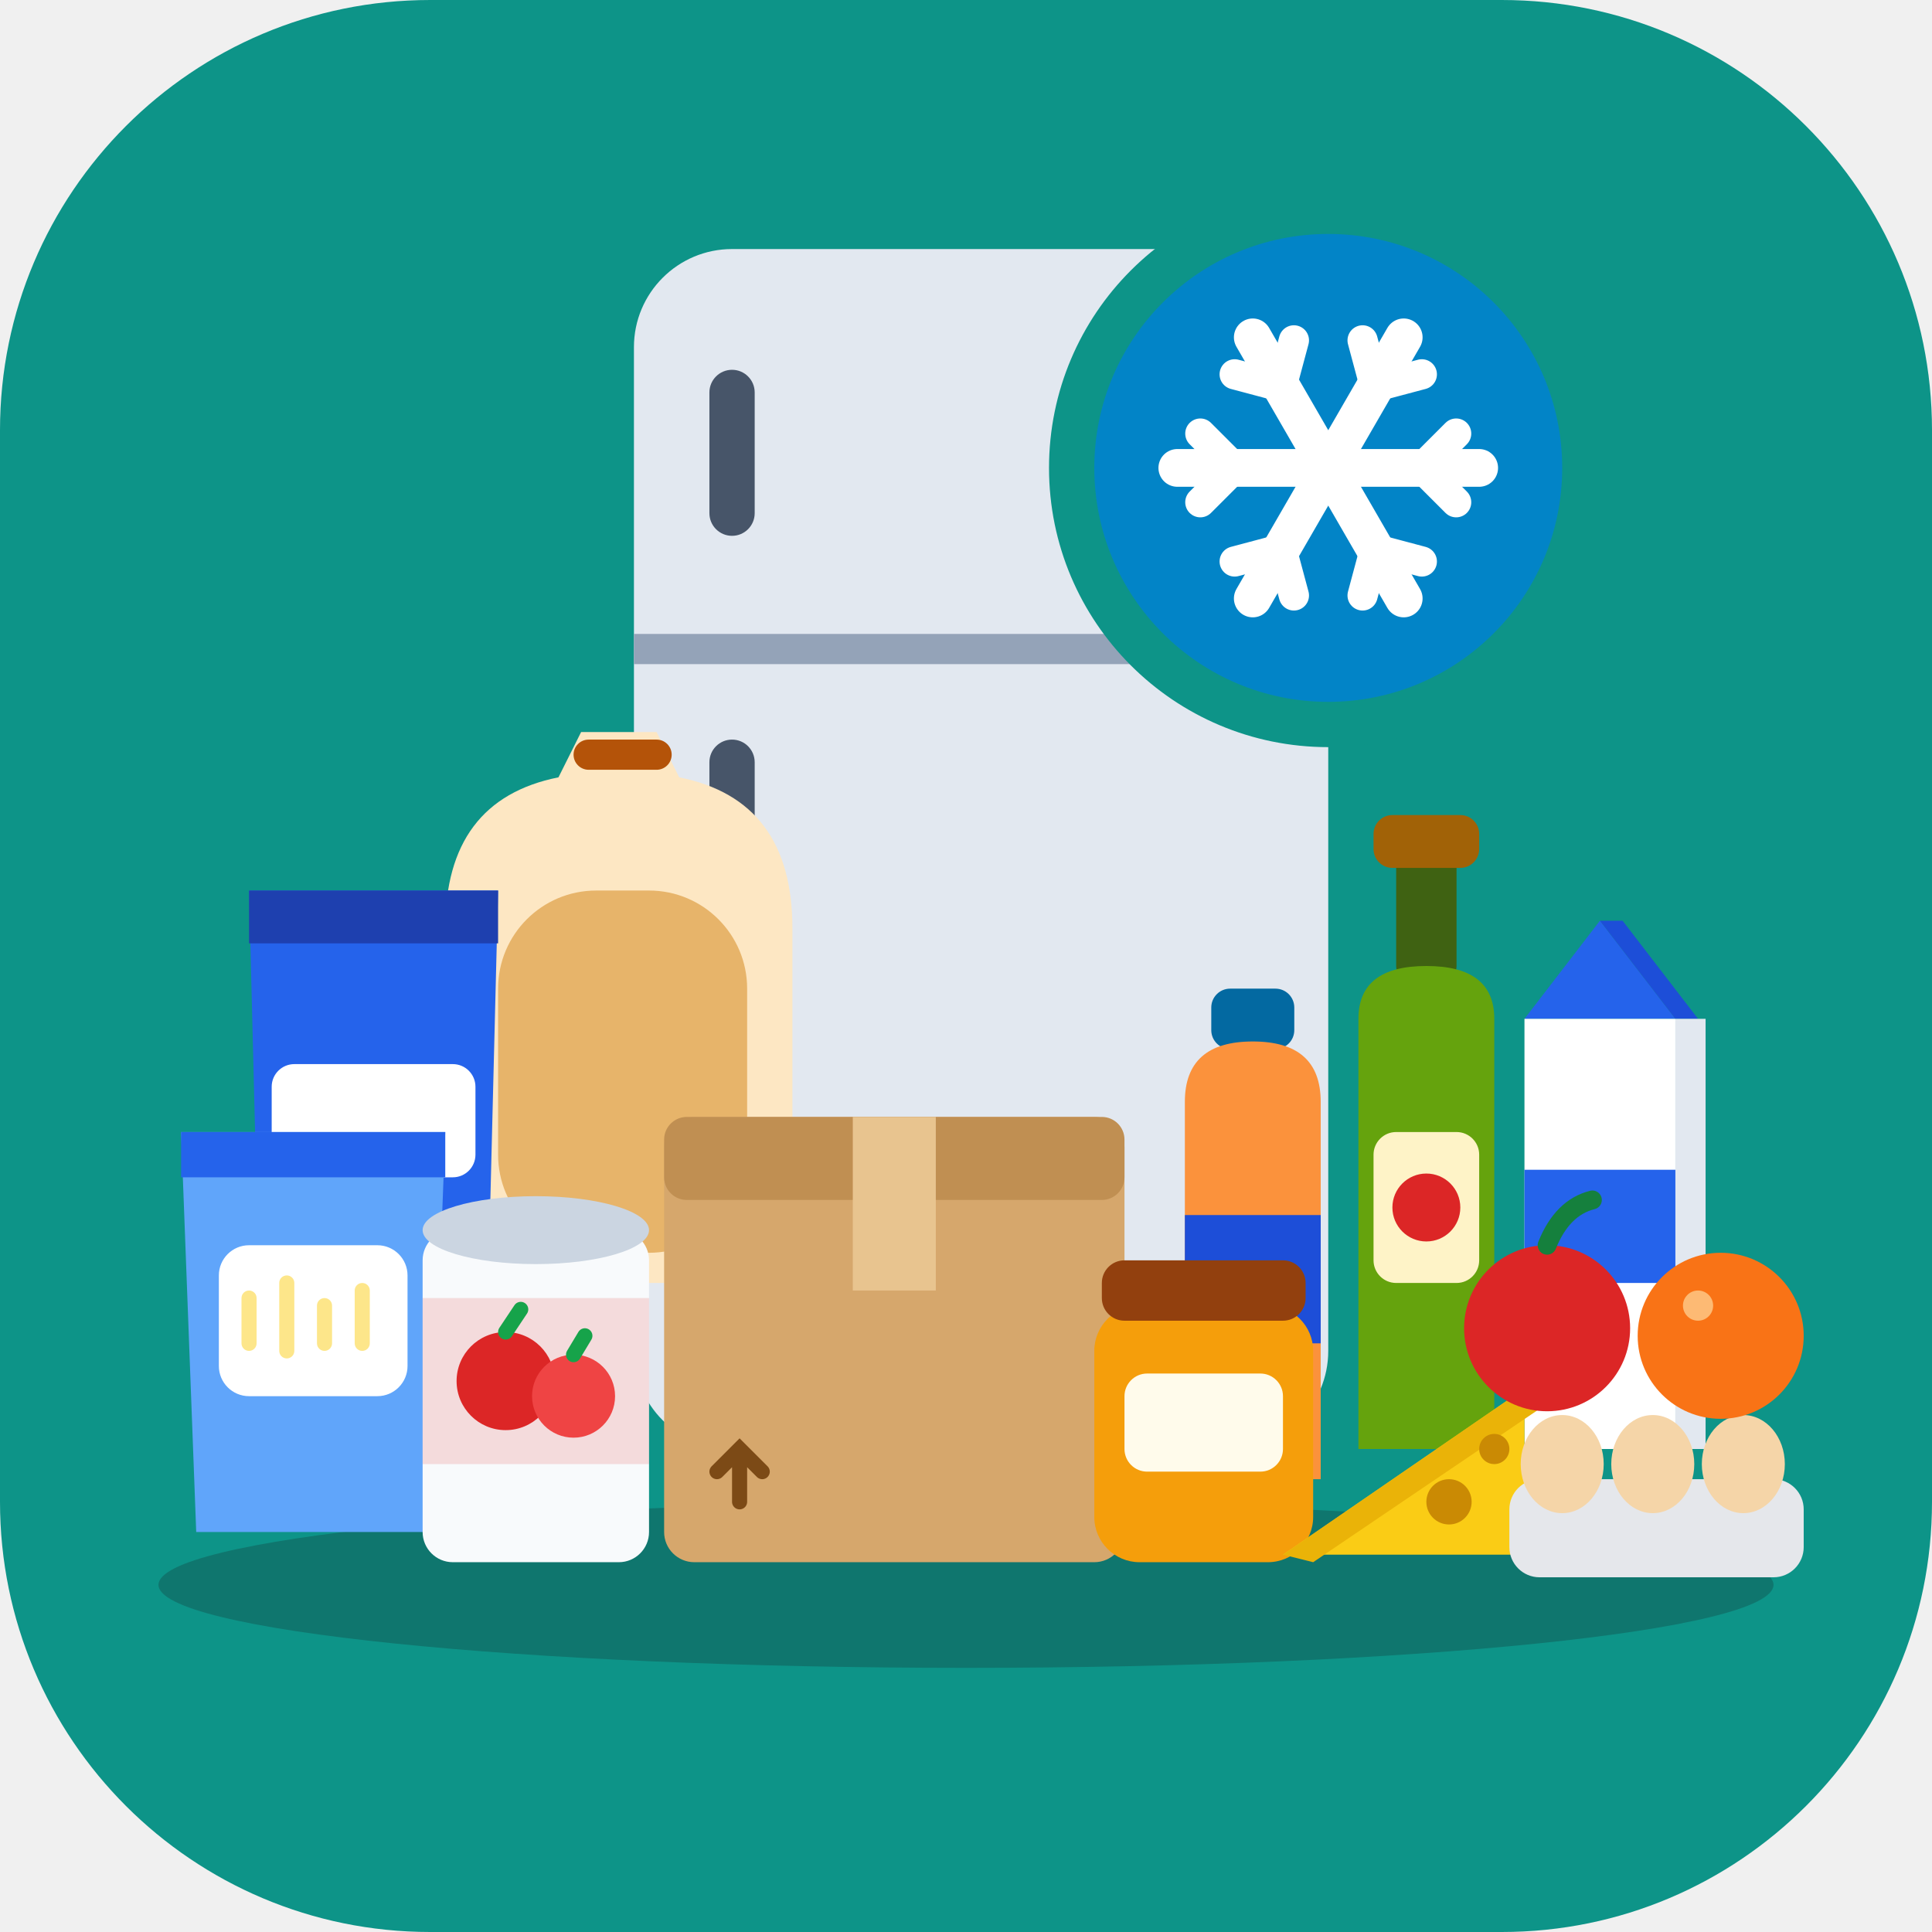
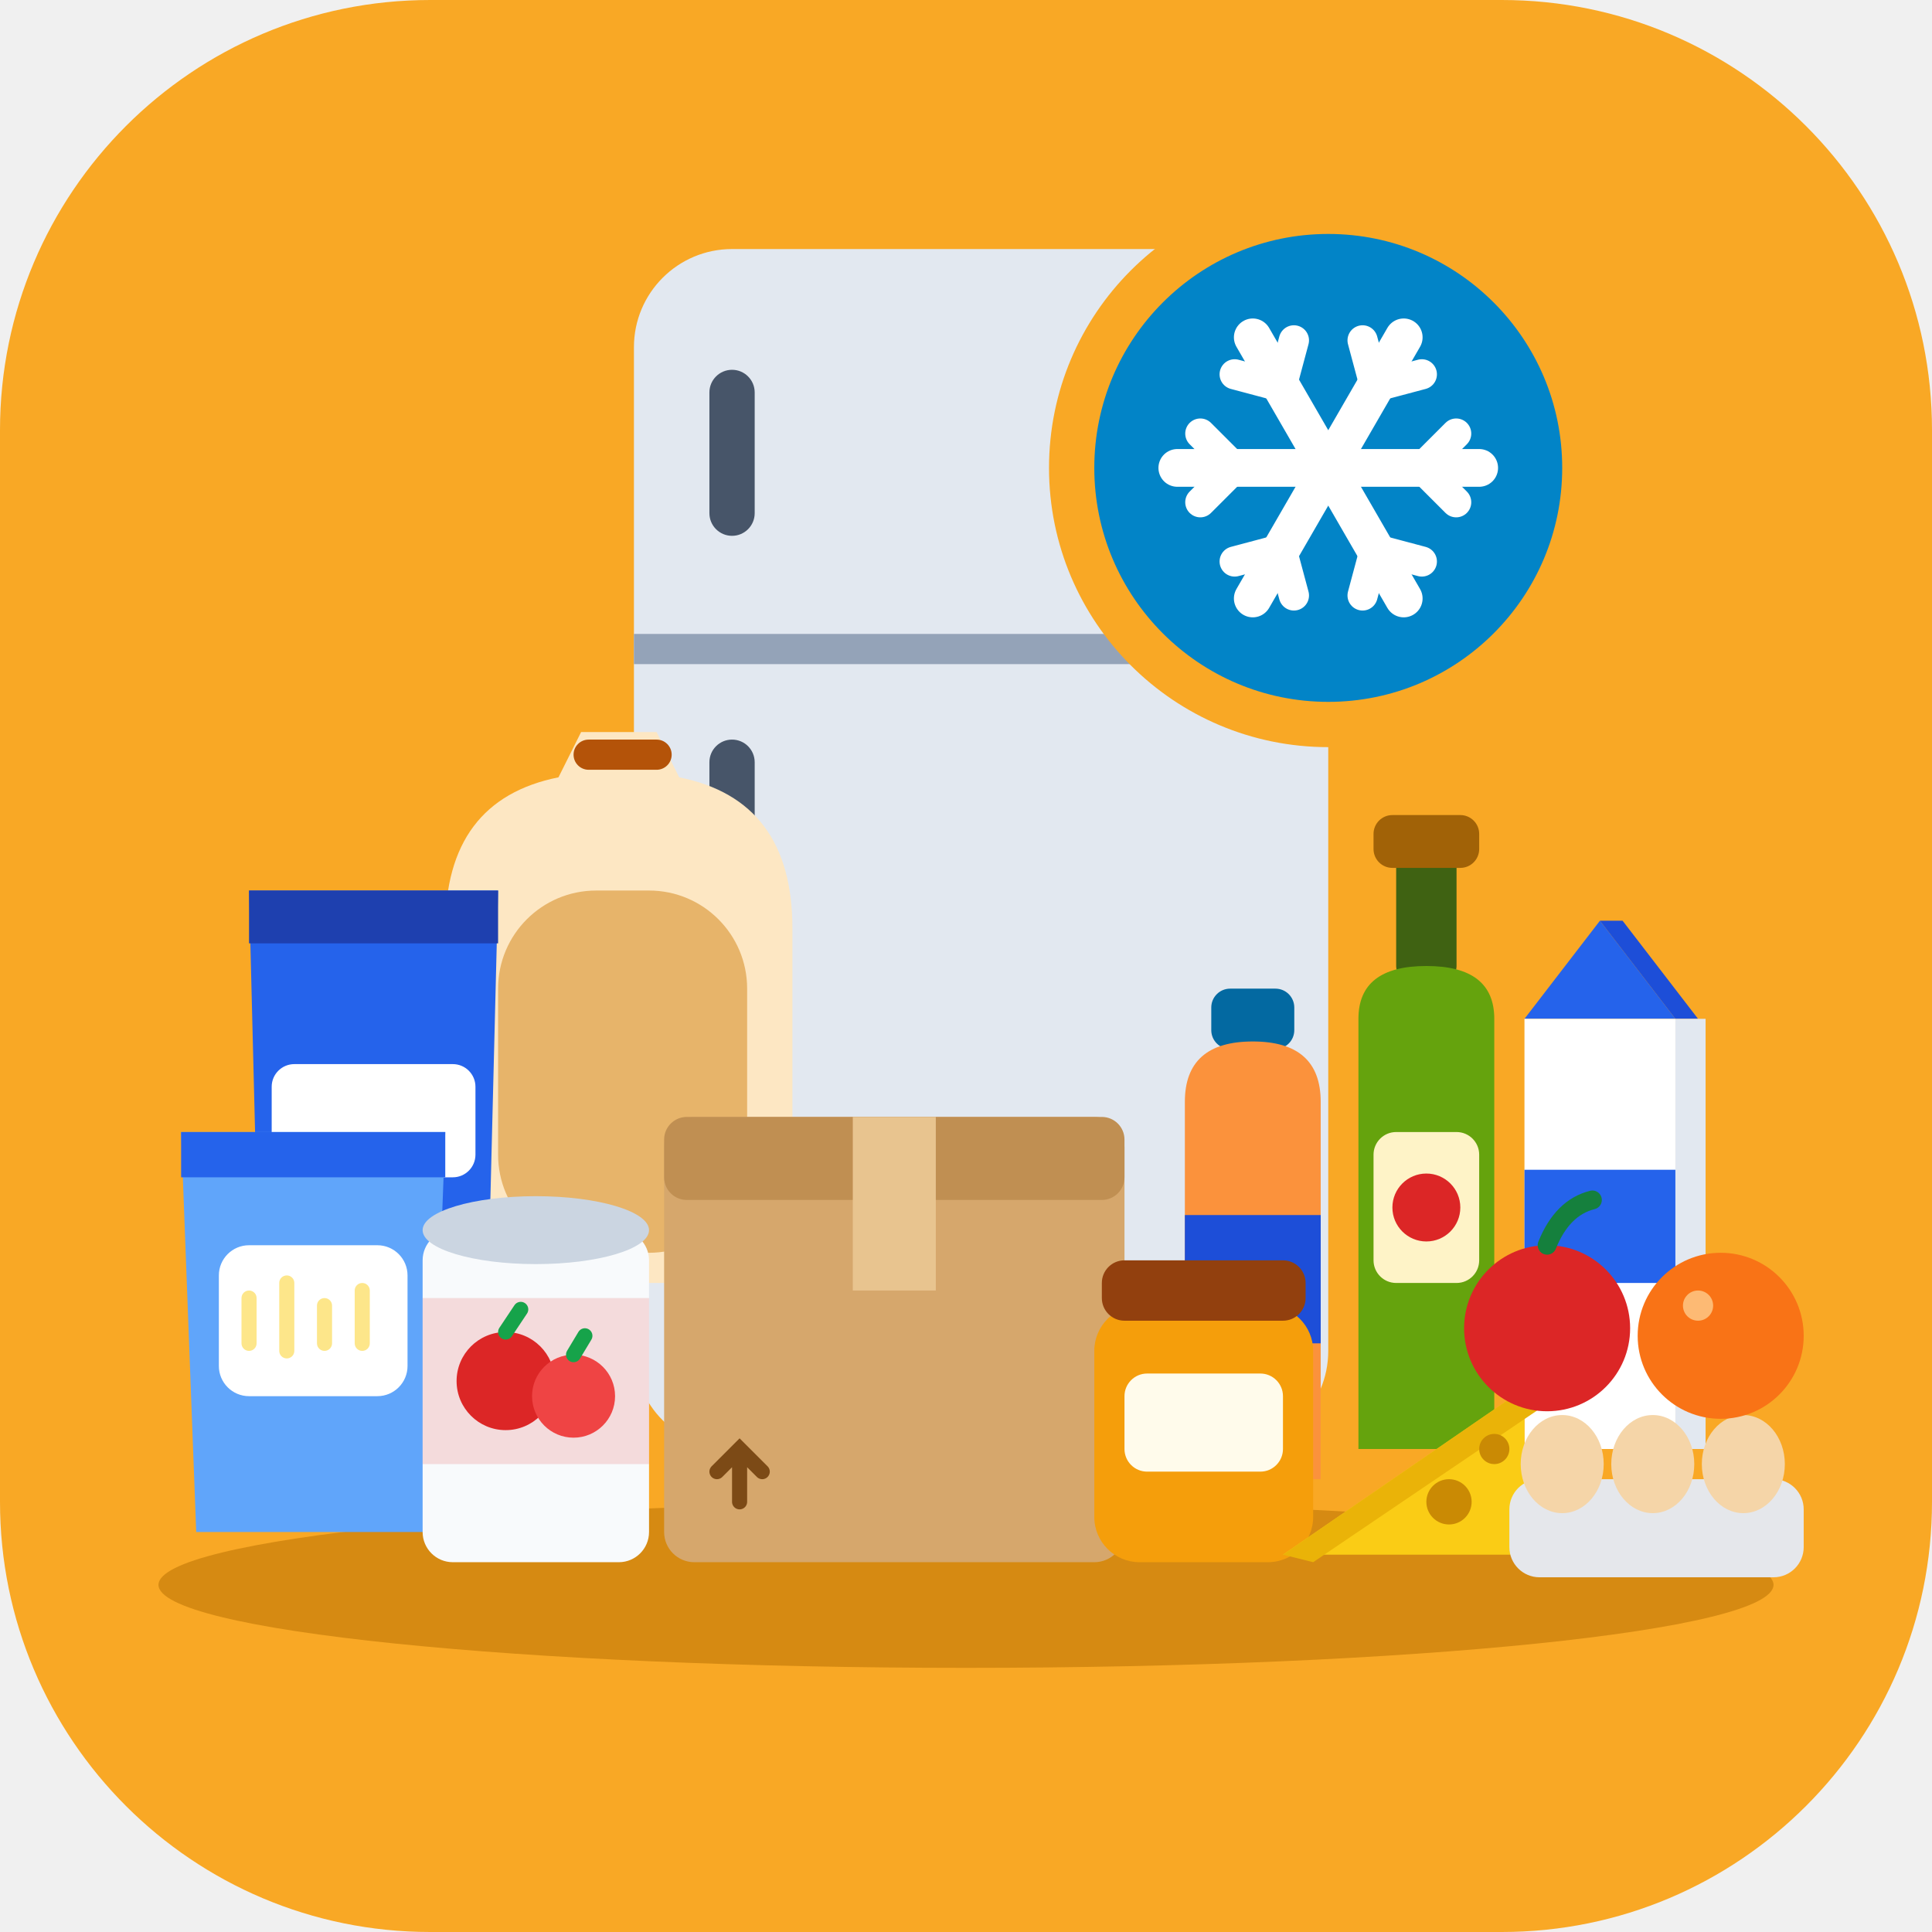
<svg xmlns="http://www.w3.org/2000/svg" viewBox="0 0 512 512" width="512" height="512">
-   <rect width="512" height="512" rx="114" fill="#0d9488" />
-   <ellipse cx="256" cy="420" rx="214" ry="22" fill="#0f766e" />
+   <rect width="512" height="512" rx="114" fill="#f9a825" />
+   <ellipse cx="256" cy="420" rx="214" ry="22" fill="#d68a12" />
  <rect x="168" y="66" width="184" height="318" rx="26" fill="#e2e8f0" />
  <rect x="168" y="168" width="184" height="8" fill="#94a3b8" />
  <rect x="188" y="98" width="12" height="44" rx="6" fill="#475569" />
  <rect x="188" y="196" width="12" height="70" rx="6" fill="#475569" />
-   <circle cx="352" cy="124" r="68" fill="#0284c7" stroke="#0d9488" stroke-width="12" />
+   <circle cx="352" cy="124" r="68" fill="#0284c7" stroke="#f9a825" stroke-width="12" />
  <line x1="312.0" y1="124.0" x2="392.0" y2="124.0" stroke="#ffffff" stroke-width="10" stroke-linecap="round" />
  <line x1="332.0" y1="89.4" x2="372.0" y2="158.6" stroke="#ffffff" stroke-width="10" stroke-linecap="round" />
  <line x1="372.0" y1="89.4" x2="332.0" y2="158.6" stroke="#ffffff" stroke-width="10" stroke-linecap="round" />
  <line x1="376.8" y1="124.0" x2="385.9" y2="114.9" stroke="#ffffff" stroke-width="8.0" stroke-linecap="round" />
  <line x1="376.8" y1="124.0" x2="385.9" y2="133.1" stroke="#ffffff" stroke-width="8.0" stroke-linecap="round" />
  <line x1="364.4" y1="145.5" x2="376.8" y2="148.8" stroke="#ffffff" stroke-width="8.0" stroke-linecap="round" />
  <line x1="364.4" y1="145.5" x2="361.1" y2="157.8" stroke="#ffffff" stroke-width="8.0" stroke-linecap="round" />
  <line x1="339.6" y1="145.5" x2="342.9" y2="157.8" stroke="#ffffff" stroke-width="8.0" stroke-linecap="round" />
  <line x1="339.6" y1="145.5" x2="327.2" y2="148.8" stroke="#ffffff" stroke-width="8.0" stroke-linecap="round" />
  <line x1="327.2" y1="124.0" x2="318.1" y2="133.1" stroke="#ffffff" stroke-width="8.0" stroke-linecap="round" />
  <line x1="327.2" y1="124.0" x2="318.1" y2="114.9" stroke="#ffffff" stroke-width="8.0" stroke-linecap="round" />
  <line x1="339.6" y1="102.5" x2="327.2" y2="99.2" stroke="#ffffff" stroke-width="8.0" stroke-linecap="round" />
  <line x1="339.6" y1="102.5" x2="342.9" y2="90.2" stroke="#ffffff" stroke-width="8.0" stroke-linecap="round" />
  <line x1="364.4" y1="102.5" x2="361.1" y2="90.2" stroke="#ffffff" stroke-width="8.0" stroke-linecap="round" />
  <line x1="364.4" y1="102.5" x2="376.8" y2="99.2" stroke="#ffffff" stroke-width="8.0" stroke-linecap="round" />
  <path d="M118 340 V246 q0 -34 30 -40 l6 -12 h20 l6 12 q30 6 30 40 V340 Z" fill="#fde7c3" />
  <rect x="132" y="236" width="66" height="96" rx="26" fill="#e7b46a" />
  <rect x="152" y="196" width="26" height="8" rx="4" fill="#b45309" />
  <rect x="370" y="226" width="16" height="34" rx="4" fill="#3f6212" />
  <rect x="364" y="216" width="28" height="14" rx="5" fill="#a16207" />
  <path d="M360 270 q0 -14 18 -14 q18 0 18 14 V384 H360 Z" fill="#65a30d" />
  <rect x="364" y="300" width="28" height="40" rx="6" fill="#fef3c7" />
  <circle cx="378" cy="320" r="9" fill="#dc2626" />
  <rect x="321" y="262" width="22" height="16" rx="5" fill="#0369a1" />
  <path d="M314 292 q0 -16 18 -16 q18 0 18 16 V392 H314 Z" fill="#fb923c" />
  <rect x="314" y="322" width="36" height="34" fill="#1d4ed8" />
  <path d="M404 270 l20 -26 l20 26 Z" fill="#2563eb" />
  <rect x="404" y="270" width="40" height="114" fill="#ffffff" />
  <rect x="404" y="310" width="40" height="30" fill="#2563eb" />
  <path d="M424 244 l20 26 h6 l-20 -26 Z" fill="#1d4ed8" />
  <rect x="444" y="270" width="8" height="114" fill="#e2e8f0" />
  <path d="M66 236 h66 l-4 160 h-58 Z" fill="#2563eb" />
  <rect x="66" y="236" width="66" height="14" fill="#1e40af" />
  <rect x="72" y="282" width="54" height="30" rx="6" fill="#ffffff" />
  <path d="M48 300 h70 l-4 106 h-62 Z" fill="#60a5fa" />
  <rect x="48" y="300" width="70" height="12" fill="#2563eb" />
  <rect x="58" y="330" width="50" height="40" rx="8" fill="#ffffff" />
  <g fill="#fde68a">
    <rect x="64" y="342" width="4" height="16" rx="2" />
    <rect x="74" y="338" width="4" height="22" rx="2" />
    <rect x="84" y="344" width="4" height="14" rx="2" />
    <rect x="94" y="340" width="4" height="18" rx="2" />
  </g>
  <rect x="112" y="326" width="60" height="88" rx="8" fill="#f8fafc" />
  <ellipse cx="142" cy="326" rx="30" ry="9" fill="#cbd5e1" />
  <rect x="112" y="344" width="60" height="44" fill="#dc2626" opacity="0.15" />
  <circle cx="134" cy="366" r="13" fill="#dc2626" />
  <circle cx="152" cy="370" r="11" fill="#ef4444" />
  <path d="M134 353 l4 -6 M152 359 l3 -5" stroke="#16a34a" stroke-width="4" stroke-linecap="round" />
  <rect x="176" y="296" width="122" height="118" rx="8" fill="#d6a76c" />
  <rect x="176" y="296" width="122" height="22" rx="6" fill="#c08f52" />
  <rect x="226" y="296" width="22" height="46" fill="#e8c48f" />
  <path d="M196 384 v14 M190 390 l6 -6 l6 6" stroke="#7c4a16" stroke-width="4" fill="none" stroke-linecap="round" />
  <rect x="290" y="346" width="58" height="68" rx="12" fill="#f59e0b" />
  <rect x="292" y="334" width="54" height="16" rx="6" fill="#92400e" />
  <rect x="298" y="364" width="42" height="26" rx="6" fill="#fffbeb" />
  <path d="M340 412 L404 412 L404 368 Z" fill="#facc15" />
  <path d="M340 412 L404 368 L410 372 L348 414 Z" fill="#eab308" />
  <circle cx="384" cy="398" r="6" fill="#ca8a04" />
  <circle cx="396" cy="384" r="4" fill="#ca8a04" />
  <rect x="400" y="392" width="78" height="26" rx="8" fill="#e5e7eb" />
  <ellipse cx="414" cy="388" rx="11" ry="13" fill="#f5d5a8" />
  <ellipse cx="438" cy="388" rx="11" ry="13" fill="#f5d5a8" />
  <ellipse cx="462" cy="388" rx="11" ry="13" fill="#f5d5a8" />
  <circle cx="410" cy="352" r="22" fill="#dc2626" />
  <path d="M410 330 q4 -10 12 -12" stroke="#15803d" stroke-width="5" fill="none" stroke-linecap="round" />
  <circle cx="456" cy="354" r="22" fill="#f97316" />
  <circle cx="450" cy="346" r="4" fill="#fdba74" />
</svg>
